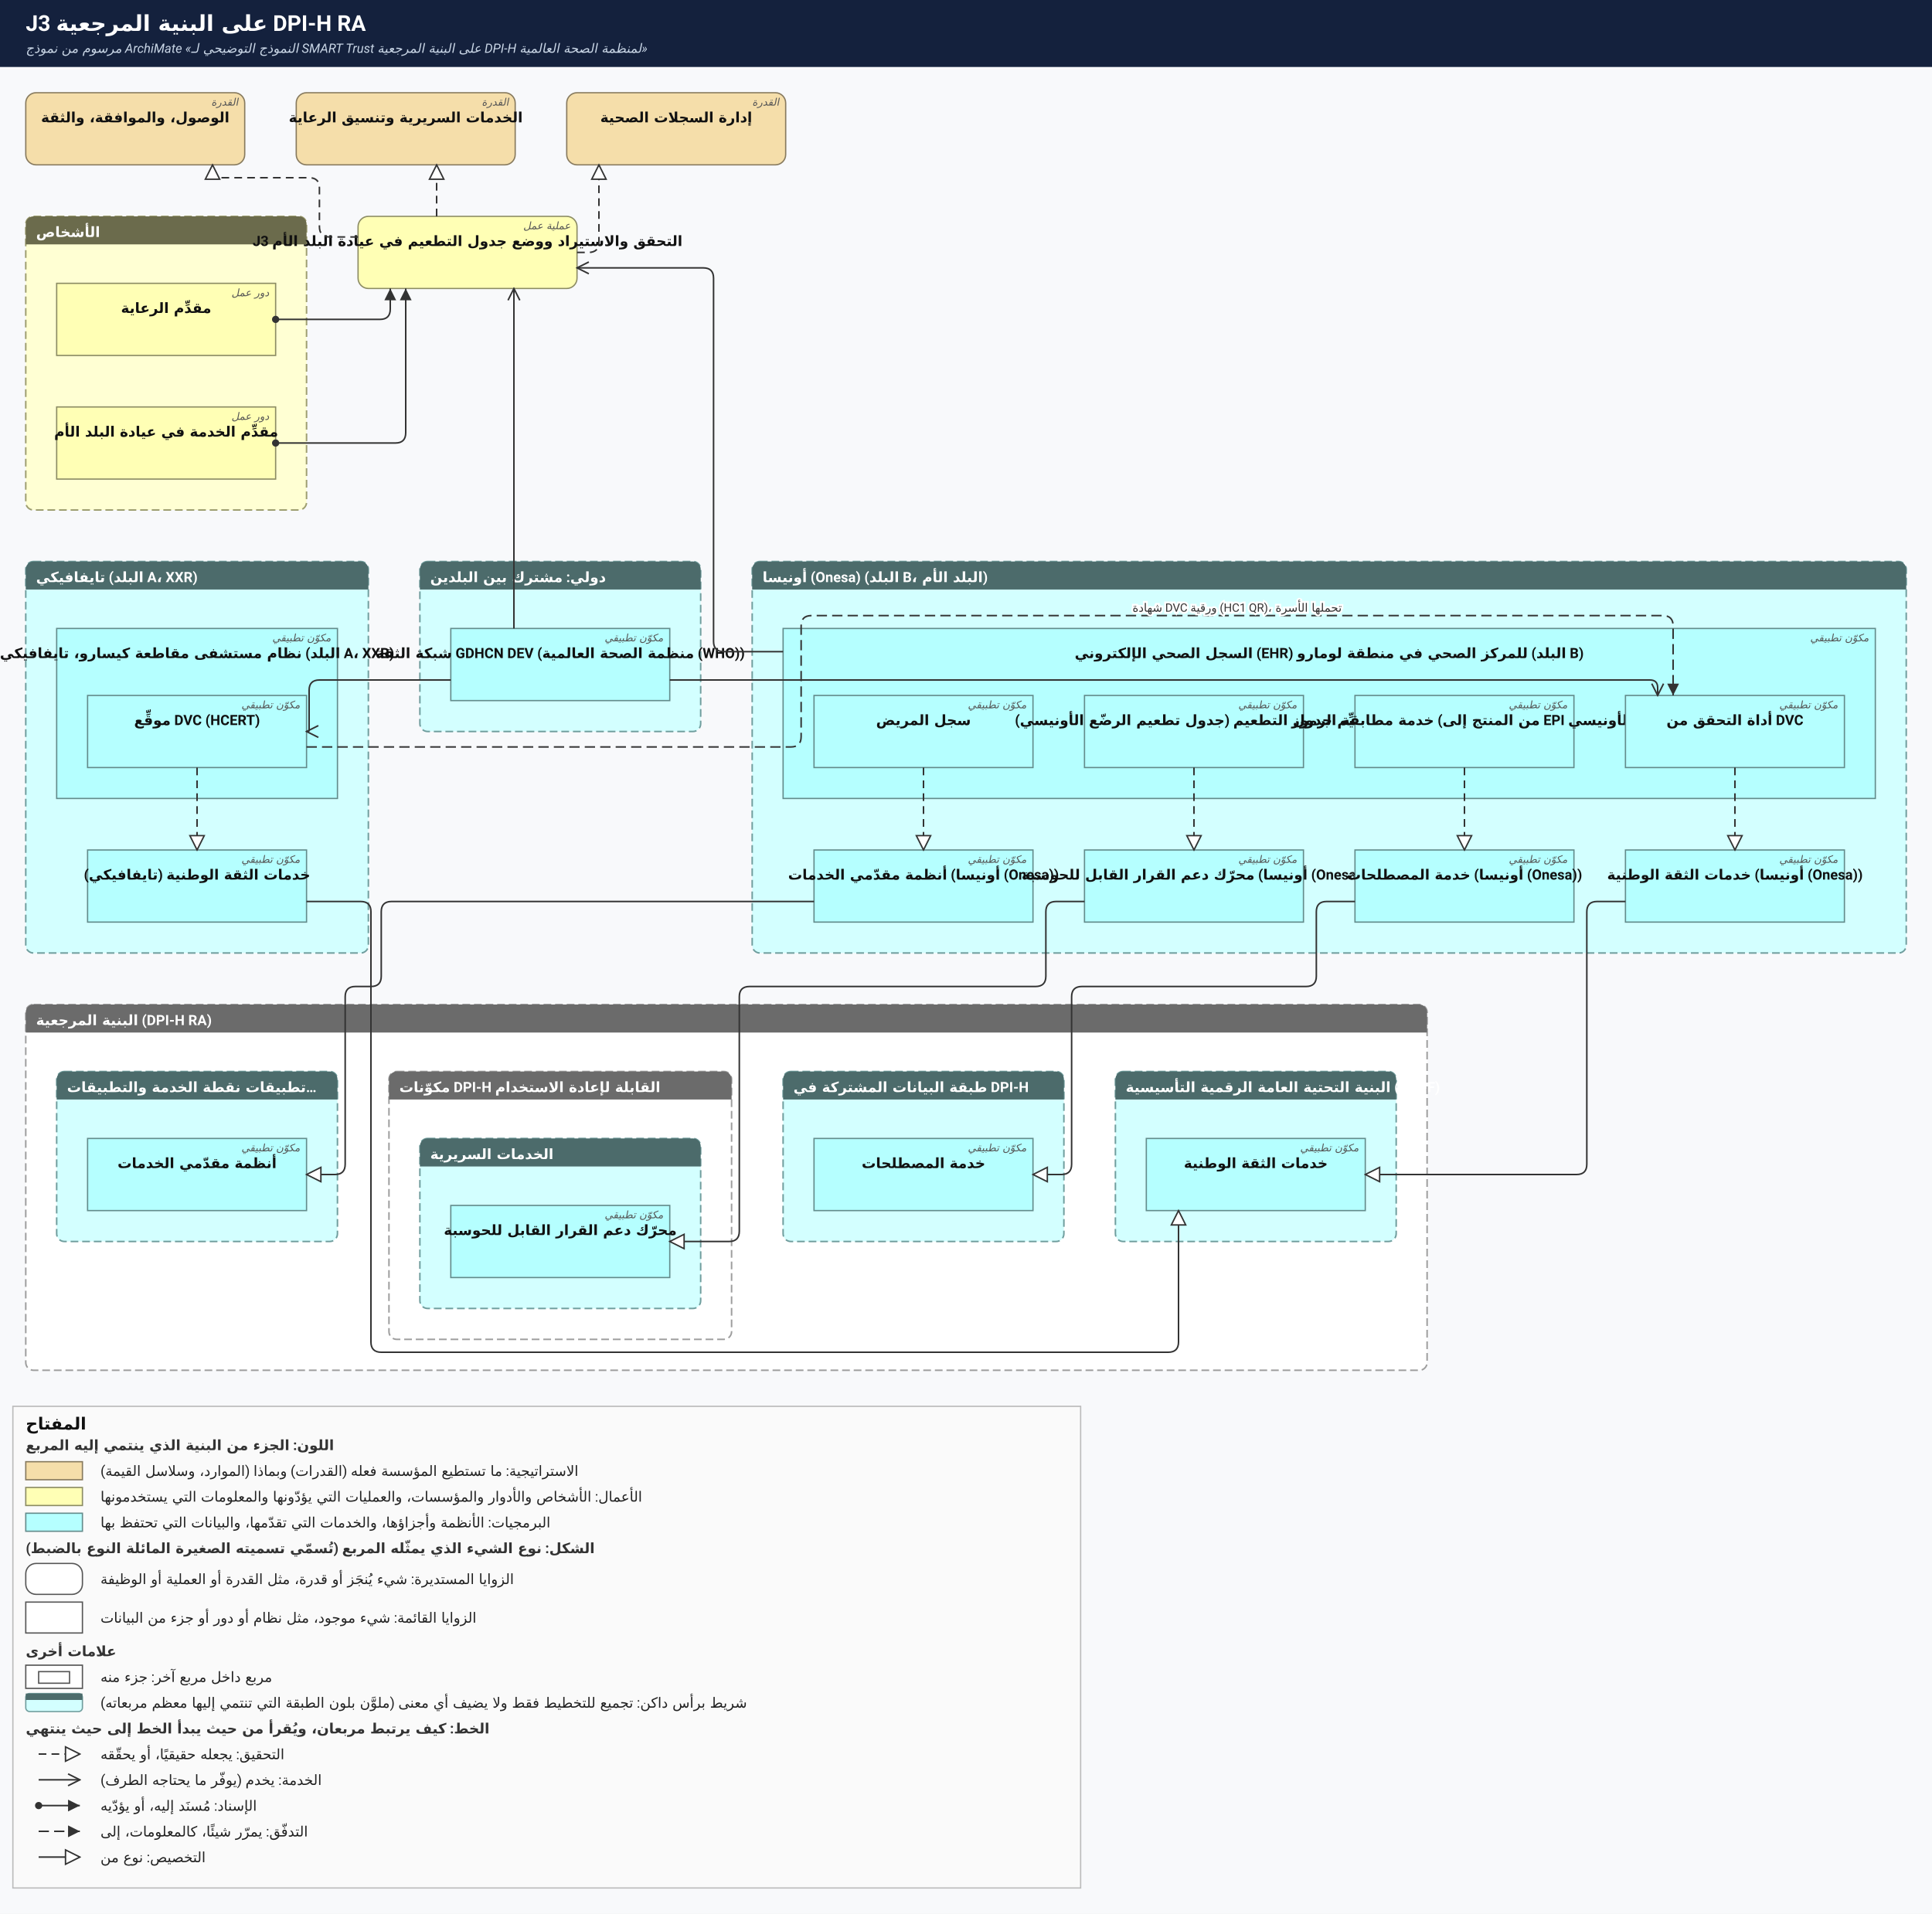
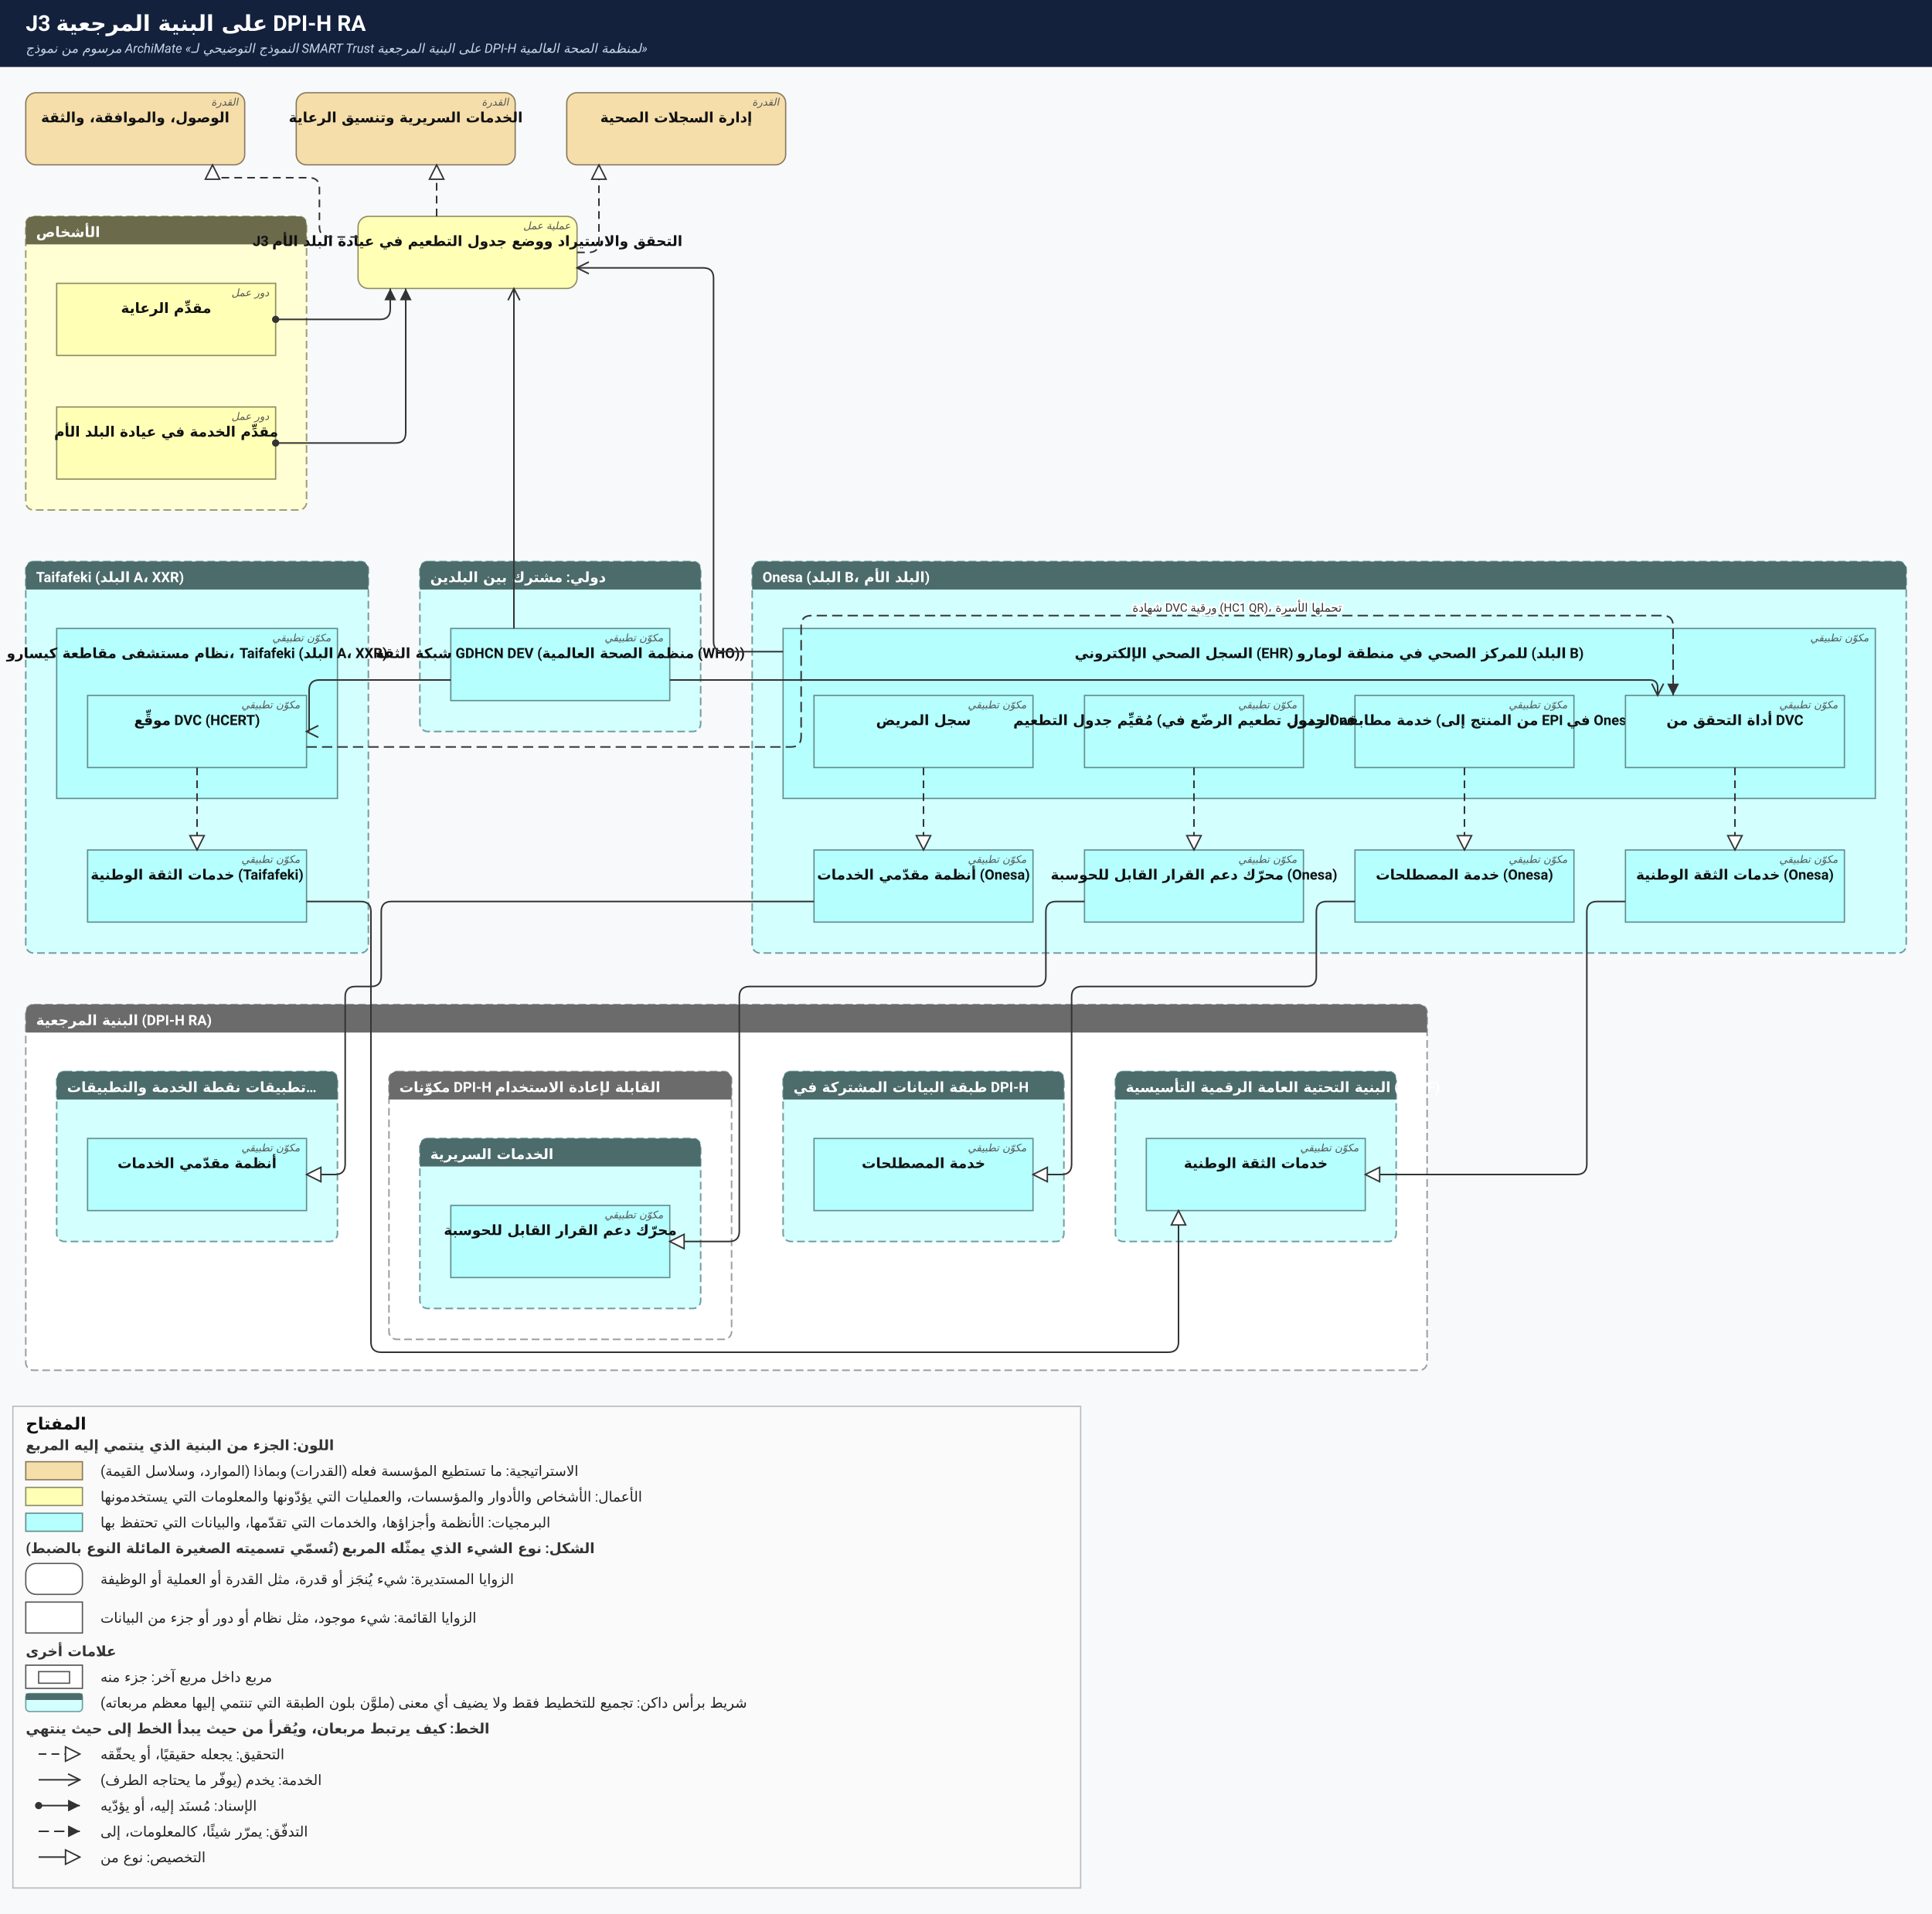
<svg xmlns="http://www.w3.org/2000/svg" viewBox="4 -48 1500 1486" width="1500" height="1486" role="img" aria-labelledby="av-title">
  <style>
.av-name{font:600 11px system-ui, -apple-system, "Segoe UI", Roboto, "Helvetica Neue", Arial, "Noto Sans", sans-serif;fill:#111}
.av-type{font:italic 8px system-ui, -apple-system, "Segoe UI", Roboto, "Helvetica Neue", Arial, "Noto Sans", sans-serif;fill:#555}
.av-group{font:600 11px system-ui, -apple-system, "Segoe UI", Roboto, "Helvetica Neue", Arial, "Noto Sans", sans-serif;fill:#333}
.av-note{font:10px system-ui, -apple-system, "Segoe UI", Roboto, "Helvetica Neue", Arial, "Noto Sans", sans-serif;fill:#222}
.av-key{font:11px system-ui, -apple-system, "Segoe UI", Roboto, "Helvetica Neue", Arial, "Noto Sans", sans-serif;fill:#222}
.av-keyh{font:600 11px system-ui, -apple-system, "Segoe UI", Roboto, "Helvetica Neue", Arial, "Noto Sans", sans-serif;fill:#333}
.av-keyt{font:700 13px system-ui, -apple-system, "Segoe UI", Roboto, "Helvetica Neue", Arial, "Noto Sans", sans-serif;fill:#111}
.av-rel{font:9px system-ui, -apple-system, "Segoe UI", Roboto, "Helvetica Neue", Arial, "Noto Sans", sans-serif;fill:#333;paint-order:stroke;stroke:#fff;stroke-width:3px}
a:hover rect,a:hover polygon,a:focus rect,a:focus polygon{stroke:#06c;stroke-width:2.5}
</style>
  <defs>
    <marker id="arrow-open" viewBox="0 0 12 12" refX="11" refY="6" markerWidth="11" markerHeight="11" orient="auto-start-reverse" markerUnits="userSpaceOnUse">
      <path d="M1 1 L11 6 L1 11" fill="none" stroke="#333" stroke-width="1.3" />
    </marker>
    <marker id="arrow-filled" viewBox="0 0 12 12" refX="11" refY="6" markerWidth="11" markerHeight="11" orient="auto-start-reverse" markerUnits="userSpaceOnUse">
      <path d="M1 1 L11 6 L1 11 Z" fill="#333" />
    </marker>
    <marker id="arrow-small" viewBox="0 0 10 10" refX="9" refY="5" markerWidth="8" markerHeight="8" orient="auto-start-reverse" markerUnits="userSpaceOnUse">
      <path d="M1 1 L9 5 L1 9" fill="none" stroke="#333" stroke-width="1.2" />
    </marker>
    <marker id="triangle-hollow" viewBox="0 0 14 14" refX="13" refY="7" markerWidth="13" markerHeight="13" orient="auto-start-reverse" markerUnits="userSpaceOnUse">
      <path d="M1 1 L13 7 L1 13 Z" fill="#fff" stroke="#333" stroke-width="1.2" />
    </marker>
    <marker id="diamond-filled" viewBox="0 0 16 10" refX="1" refY="5" markerWidth="16" markerHeight="10" orient="auto-start-reverse" markerUnits="userSpaceOnUse">
      <path d="M1 5 L8 1 L15 5 L8 9 Z" fill="#333" />
    </marker>
    <marker id="diamond-hollow" viewBox="0 0 16 10" refX="1" refY="5" markerWidth="16" markerHeight="10" orient="auto-start-reverse" markerUnits="userSpaceOnUse">
      <path d="M1 5 L8 1 L15 5 L8 9 Z" fill="#fff" stroke="#333" stroke-width="1.2" />
    </marker>
    <marker id="dot" viewBox="0 0 8 8" refX="4" refY="4" markerWidth="7" markerHeight="7" orient="auto" markerUnits="userSpaceOnUse">
      <circle cx="4" cy="4" r="3.2" fill="#333" />
    </marker>
    <pattern id="missing" width="8" height="8" patternUnits="userSpaceOnUse" patternTransform="rotate(45)">
      <rect width="8" height="8" fill="#fff" />
      <line x1="0" y1="0" x2="0" y2="8" stroke="#d33" stroke-width="2" />
    </pattern>
  </defs>
  <rect x="4" y="-48" width="1500" height="1486" fill="#f8f9fb" />
  <rect x="4" y="-48" width="1500" height="52" fill="#14213d" />
  <text x="24" y="-24" style="font:700 17px system-ui, -apple-system, &quot;Segoe UI&quot;, Roboto, &quot;Helvetica Neue&quot;, Arial, &quot;Noto Sans&quot;, sans-serif;fill:#fff">J3 على البنية المرجعية DPI-H RA</text>
  <text x="24" y="-7" style="font:italic 10px system-ui, -apple-system, &quot;Segoe UI&quot;, Roboto, &quot;Helvetica Neue&quot;, Arial, &quot;Noto Sans&quot;, sans-serif;fill:#c9d6e6">مرسوم من نموذج ArchiMate «النموذج التوضيحي لـ SMART Trust على البنية المرجعية DPI-H لمنظمة الصحة العالمية»</text>
  <a href="../../../ar/smart-trust-demo/archimate/0.1.0/element/access-consent-trust/" target="_top">
    <rect x="24" y="24" width="170" height="56" rx="8" fill="#f5deaa" stroke="#877a5e" stroke-width="1" />
    <text class="av-type" x="189" y="34" text-anchor="end">القدرة</text>
    <text class="av-name" x="109" y="47" text-anchor="middle">
      <tspan x="109" dy="0">الوصول، والموافقة، والثقة</tspan>
    </text>
  </a>
  <a href="../../../ar/smart-trust-demo/archimate/0.1.0/element/clinical-services-care-coordination/" target="_top">
    <rect x="234" y="24" width="170" height="56" rx="8" fill="#f5deaa" stroke="#877a5e" stroke-width="1" />
    <text class="av-type" x="399" y="34" text-anchor="end">القدرة</text>
    <text class="av-name" x="319" y="47" text-anchor="middle">
      <tspan x="319" dy="0">الخدمات السريرية وتنسيق الرعاية</tspan>
    </text>
  </a>
  <a href="../../../ar/smart-trust-demo/archimate/0.1.0/element/health-record-management/" target="_top">
    <rect x="444" y="24" width="170" height="56" rx="8" fill="#f5deaa" stroke="#877a5e" stroke-width="1" />
    <text class="av-type" x="609" y="34" text-anchor="end">القدرة</text>
    <text class="av-name" x="529" y="47" text-anchor="middle">
      <tspan x="529" dy="0">إدارة السجلات الصحية</tspan>
    </text>
  </a>
  <a href="../../../ar/smart-trust-demo/archimate/0.1.0/element/people/" target="_top">
    <rect x="24" y="120" width="218" height="228" rx="6" fill="#ffffd3" stroke="#9e9e70" stroke-width="1.2" stroke-dasharray="6 3" />
    <path d="M24 126 a6 6 0 0 1 6 -6 h206 a6 6 0 0 1 6 6 v15.75 h-218 z" fill="#6b6b4c" />
    <text class="av-group" x="32" y="136" style="fill:#fff">الأشخاص</text>
  </a>
  <a href="../../../ar/smart-trust-demo/archimate/0.1.0/element/caregiver/" target="_top">
    <rect x="48" y="172" width="170" height="56" fill="#ffffb5" stroke="#8c8c64" stroke-width="1" />
    <text class="av-type" x="213" y="182" text-anchor="end">دور عمل</text>
    <text class="av-name" x="133" y="195" text-anchor="middle">
      <tspan x="133" dy="0">مقدِّم الرعاية</tspan>
    </text>
  </a>
  <a href="../../../ar/smart-trust-demo/archimate/0.1.0/element/home-clinic-provider/" target="_top">
    <rect x="48" y="268" width="170" height="56" fill="#ffffb5" stroke="#8c8c64" stroke-width="1" />
    <text class="av-type" x="213" y="278" text-anchor="end">دور عمل</text>
    <text class="av-name" x="133" y="291" text-anchor="middle">
      <tspan x="133" dy="0">مقدِّم الخدمة في عيادة البلد الأم</tspan>
    </text>
  </a>
  <a href="../../../ar/smart-trust-demo/archimate/0.1.0/element/j3-verify-import-and-schedule-at-the-home-clinic/" target="_top">
    <rect x="282" y="120" width="170" height="56" rx="8" fill="#ffffb5" stroke="#8c8c64" stroke-width="1" />
    <text class="av-type" x="447" y="130" text-anchor="end">عملية عمل</text>
    <text class="av-name" x="367" y="143" text-anchor="middle">
      <tspan x="367" dy="0">J3 التحقق والاستيراد ووضع جدول التطعيم في عيادة البلد الأم</tspan>
    </text>
  </a>
  <a href="../../../ar/smart-trust-demo/archimate/0.1.0/element/taifafeki-country-a-xxr/" target="_top">
    <rect x="24" y="388" width="266" height="304" rx="6" fill="#d3ffff" stroke="#709e9e" stroke-width="1.2" stroke-dasharray="6 3" />
    <path d="M24 394 a6 6 0 0 1 6 -6 h254 a6 6 0 0 1 6 6 v15.75 h-266 z" fill="#4c6b6b" />
-     <text class="av-group" x="32" y="404" style="fill:#fff">تايفافيكي (البلد A، XXR)</text>
+     <text class="av-group" x="32" y="404" style="fill:#fff">Taifafeki (البلد A، XXR)</text>
  </a>
  <a href="../../../ar/smart-trust-demo/archimate/0.1.0/element/kesaro-provincial-hospital-system-taifafeki-country-a-xxr/" target="_top">
    <rect x="48" y="440" width="218" height="132" fill="#b5ffff" stroke="#648c8c" stroke-width="1" />
    <text class="av-type" x="261" y="450" text-anchor="end">مكوّن تطبيقي</text>
    <text class="av-name" x="157" y="463" text-anchor="middle">
-       <tspan x="157" dy="0">نظام مستشفى مقاطعة كيسارو، تايفافيكي (البلد A، XXR)</tspan>
+       <tspan x="157" dy="0">نظام مستشفى مقاطعة كيسارو، Taifafeki (البلد A، XXR)</tspan>
    </text>
  </a>
  <a href="../../../ar/smart-trust-demo/archimate/0.1.0/element/dvc-signer-hcert/" target="_top">
    <rect x="72" y="492" width="170" height="56" fill="#b5ffff" stroke="#648c8c" stroke-width="1" />
    <text class="av-type" x="237" y="502" text-anchor="end">مكوّن تطبيقي</text>
    <text class="av-name" x="157" y="515" text-anchor="middle">
      <tspan x="157" dy="0">موقِّع DVC (HCERT)</tspan>
    </text>
  </a>
  <a href="../../../ar/smart-trust-demo/archimate/0.1.0/element/national-trust-services-taifafeki/" target="_top">
    <rect x="72" y="612" width="170" height="56" fill="#b5ffff" stroke="#648c8c" stroke-width="1" />
    <text class="av-type" x="237" y="622" text-anchor="end">مكوّن تطبيقي</text>
    <text class="av-name" x="157" y="635" text-anchor="middle">
-       <tspan x="157" dy="0">خدمات الثقة الوطنية (تايفافيكي)</tspan>
+       <tspan x="157" dy="0">خدمات الثقة الوطنية (Taifafeki)</tspan>
    </text>
  </a>
  <a href="../../../ar/smart-trust-demo/archimate/0.1.0/element/international-shared-by-both/" target="_top">
    <rect x="330" y="388" width="218" height="132" rx="6" fill="#d3ffff" stroke="#709e9e" stroke-width="1.2" stroke-dasharray="6 3" />
    <path d="M330 394 a6 6 0 0 1 6 -6 h206 a6 6 0 0 1 6 6 v15.75 h-218 z" fill="#4c6b6b" />
    <text class="av-group" x="338" y="404" style="fill:#fff">دولي: مشترك بين البلدين</text>
  </a>
  <a href="../../../ar/smart-trust-demo/archimate/0.1.0/element/gdhcn-dev-trust-network-who/" target="_top">
    <rect x="354" y="440" width="170" height="56" fill="#b5ffff" stroke="#648c8c" stroke-width="1" />
    <text class="av-type" x="519" y="450" text-anchor="end">مكوّن تطبيقي</text>
    <text class="av-name" x="439" y="463" text-anchor="middle">
      <tspan x="439" dy="0">شبكة الثقة GDHCN DEV (منظمة الصحة العالمية (WHO))</tspan>
    </text>
  </a>
  <a href="../../../ar/smart-trust-demo/archimate/0.1.0/element/onesa-country-b-home/" target="_top">
    <rect x="588" y="388" width="896" height="304" rx="6" fill="#d3ffff" stroke="#709e9e" stroke-width="1.2" stroke-dasharray="6 3" />
    <path d="M588 394 a6 6 0 0 1 6 -6 h884 a6 6 0 0 1 6 6 v15.75 h-896 z" fill="#4c6b6b" />
-     <text class="av-group" x="596" y="404" style="fill:#fff">أونيسا (Onesa) (البلد B، البلد الأم)</text>
+     <text class="av-group" x="596" y="404" style="fill:#fff">Onesa (البلد B، البلد الأم)</text>
  </a>
  <a href="../../../ar/smart-trust-demo/archimate/0.1.0/element/lomaru-district-health-center-ehr-country-b/" target="_top">
    <rect x="612" y="440" width="848" height="132" fill="#b5ffff" stroke="#648c8c" stroke-width="1" />
    <text class="av-type" x="1455" y="450" text-anchor="end">مكوّن تطبيقي</text>
    <text class="av-name" x="1036" y="463" text-anchor="middle">
      <tspan x="1036" dy="0">السجل الصحي الإلكتروني (EHR) للمركز الصحي في منطقة لومارو (البلد B)</tspan>
    </text>
  </a>
  <a href="../../../ar/smart-trust-demo/archimate/0.1.0/element/patient-record/" target="_top">
    <rect x="636" y="492" width="170" height="56" fill="#b5ffff" stroke="#648c8c" stroke-width="1" />
    <text class="av-type" x="801" y="502" text-anchor="end">مكوّن تطبيقي</text>
    <text class="av-name" x="721" y="515" text-anchor="middle">
      <tspan x="721" dy="0">سجل المريض</tspan>
    </text>
  </a>
-   <a href="../../../ar/smart-trust-demo/archimate/0.1.0/element/schedule-evaluator-onesan-infant-schedule/" target="_top">
+   <a href="../../../ar/smart-trust-demo/archimate/0.1.0/element/schedule-evaluator-onesa-infant-schedule/" target="_top">
    <rect x="846" y="492" width="170" height="56" fill="#b5ffff" stroke="#648c8c" stroke-width="1" />
    <text class="av-type" x="1011" y="502" text-anchor="end">مكوّن تطبيقي</text>
    <text class="av-name" x="931" y="515" text-anchor="middle">
-       <tspan x="931" dy="0">مُقيِّم جدول التطعيم (جدول تطعيم الرضّع الأونيسي)</tspan>
-     </text>
-   </a>
-   <a href="../../../ar/smart-trust-demo/archimate/0.1.0/element/code-mapping-service-product-to-onesan-epi/" target="_top">
+       <tspan x="931" dy="0">مُقيِّم جدول التطعيم (جدول تطعيم الرضّع في Onesa)</tspan>
+     </text>
+   </a>
+   <a href="../../../ar/smart-trust-demo/archimate/0.1.0/element/code-mapping-service-product-to-onesa-epi/" target="_top">
    <rect x="1056" y="492" width="170" height="56" fill="#b5ffff" stroke="#648c8c" stroke-width="1" />
    <text class="av-type" x="1221" y="502" text-anchor="end">مكوّن تطبيقي</text>
    <text class="av-name" x="1141" y="515" text-anchor="middle">
-       <tspan x="1141" dy="0">خدمة مطابقة الرموز (من المنتج إلى EPI الأونيسي)</tspan>
+       <tspan x="1141" dy="0">خدمة مطابقة الرموز (من المنتج إلى EPI في Onesa)</tspan>
    </text>
  </a>
  <a href="../../../ar/smart-trust-demo/archimate/0.1.0/element/dvc-verifier/" target="_top">
    <rect x="1266" y="492" width="170" height="56" fill="#b5ffff" stroke="#648c8c" stroke-width="1" />
    <text class="av-type" x="1431" y="502" text-anchor="end">مكوّن تطبيقي</text>
    <text class="av-name" x="1351" y="515" text-anchor="middle">
      <tspan x="1351" dy="0">أداة التحقق من DVC</tspan>
    </text>
  </a>
  <a href="../../../ar/smart-trust-demo/archimate/0.1.0/element/provider-systems-onesa/" target="_top">
    <rect x="636" y="612" width="170" height="56" fill="#b5ffff" stroke="#648c8c" stroke-width="1" />
    <text class="av-type" x="801" y="622" text-anchor="end">مكوّن تطبيقي</text>
    <text class="av-name" x="721" y="635" text-anchor="middle">
-       <tspan x="721" dy="0">أنظمة مقدّمي الخدمات (أونيسا (Onesa))</tspan>
+       <tspan x="721" dy="0">أنظمة مقدّمي الخدمات (Onesa)</tspan>
    </text>
  </a>
  <a href="../../../ar/smart-trust-demo/archimate/0.1.0/element/computable-decision-support-engine-onesa/" target="_top">
    <rect x="846" y="612" width="170" height="56" fill="#b5ffff" stroke="#648c8c" stroke-width="1" />
    <text class="av-type" x="1011" y="622" text-anchor="end">مكوّن تطبيقي</text>
    <text class="av-name" x="931" y="635" text-anchor="middle">
-       <tspan x="931" dy="0">محرّك دعم القرار القابل للحوسبة (أونيسا (Onesa))</tspan>
+       <tspan x="931" dy="0">محرّك دعم القرار القابل للحوسبة (Onesa)</tspan>
    </text>
  </a>
  <a href="../../../ar/smart-trust-demo/archimate/0.1.0/element/terminology-service-onesa/" target="_top">
    <rect x="1056" y="612" width="170" height="56" fill="#b5ffff" stroke="#648c8c" stroke-width="1" />
    <text class="av-type" x="1221" y="622" text-anchor="end">مكوّن تطبيقي</text>
    <text class="av-name" x="1141" y="635" text-anchor="middle">
-       <tspan x="1141" dy="0">خدمة المصطلحات (أونيسا (Onesa))</tspan>
+       <tspan x="1141" dy="0">خدمة المصطلحات (Onesa)</tspan>
    </text>
  </a>
  <a href="../../../ar/smart-trust-demo/archimate/0.1.0/element/national-trust-services-onesa/" target="_top">
    <rect x="1266" y="612" width="170" height="56" fill="#b5ffff" stroke="#648c8c" stroke-width="1" />
    <text class="av-type" x="1431" y="622" text-anchor="end">مكوّن تطبيقي</text>
    <text class="av-name" x="1351" y="635" text-anchor="middle">
-       <tspan x="1351" dy="0">خدمات الثقة الوطنية (أونيسا (Onesa))</tspan>
+       <tspan x="1351" dy="0">خدمات الثقة الوطنية (Onesa)</tspan>
    </text>
  </a>
  <a href="../../../ar/smart-trust-demo/archimate/0.1.0/element/reference-architecture-dpi-h-ra/" target="_top">
    <rect x="24" y="732" width="1088" height="284" rx="6" fill="#ffffff" stroke="#9e9e9e" stroke-width="1.2" stroke-dasharray="6 3" />
    <path d="M24 738 a6 6 0 0 1 6 -6 h1076 a6 6 0 0 1 6 6 v15.75 h-1088 z" fill="#6b6b6b" />
    <text class="av-group" x="32" y="748" style="fill:#fff">البنية المرجعية (DPI-H RA)</text>
  </a>
  <a href="../../../ar/smart-trust-demo/archimate/0.1.0/element/point-of-service-functional-applications/" target="_top">
    <rect x="48" y="784" width="218" height="132" rx="6" fill="#d3ffff" stroke="#709e9e" stroke-width="1.2" stroke-dasharray="6 3" />
    <path d="M48 790 a6 6 0 0 1 6 -6 h206 a6 6 0 0 1 6 6 v15.75 h-218 z" fill="#4c6b6b" />
    <text class="av-group" x="56" y="800" style="fill:#fff">تطبيقات نقطة الخدمة والتطبيقات…</text>
  </a>
  <a href="../../../ar/smart-trust-demo/archimate/0.1.0/element/provider-systems/" target="_top">
    <rect x="72" y="836" width="170" height="56" fill="#b5ffff" stroke="#648c8c" stroke-width="1" />
    <text class="av-type" x="237" y="846" text-anchor="end">مكوّن تطبيقي</text>
    <text class="av-name" x="157" y="859" text-anchor="middle">
      <tspan x="157" dy="0">أنظمة مقدّمي الخدمات</tspan>
    </text>
  </a>
  <a href="../../../ar/smart-trust-demo/archimate/0.1.0/element/dpi-h-reusable-components/" target="_top">
    <rect x="306" y="784" width="266" height="208" rx="6" fill="#ffffff" stroke="#9e9e9e" stroke-width="1.2" stroke-dasharray="6 3" />
    <path d="M306 790 a6 6 0 0 1 6 -6 h254 a6 6 0 0 1 6 6 v15.75 h-266 z" fill="#6b6b6b" />
    <text class="av-group" x="314" y="800" style="fill:#fff">مكوّنات DPI-H القابلة لإعادة الاستخدام</text>
  </a>
  <a href="../../../ar/smart-trust-demo/archimate/0.1.0/element/clinical-services/" target="_top">
    <rect x="330" y="836" width="218" height="132" rx="6" fill="#d3ffff" stroke="#709e9e" stroke-width="1.2" stroke-dasharray="6 3" />
    <path d="M330 842 a6 6 0 0 1 6 -6 h206 a6 6 0 0 1 6 6 v15.75 h-218 z" fill="#4c6b6b" />
    <text class="av-group" x="338" y="852" style="fill:#fff">الخدمات السريرية</text>
  </a>
  <a href="../../../ar/smart-trust-demo/archimate/0.1.0/element/computable-decision-support-engine/" target="_top">
    <rect x="354" y="888" width="170" height="56" fill="#b5ffff" stroke="#648c8c" stroke-width="1" />
    <text class="av-type" x="519" y="898" text-anchor="end">مكوّن تطبيقي</text>
    <text class="av-name" x="439" y="911" text-anchor="middle">
      <tspan x="439" dy="0">محرّك دعم القرار القابل للحوسبة</tspan>
    </text>
  </a>
  <a href="../../../ar/smart-trust-demo/archimate/0.1.0/element/dpi-h-shared-data-layer/" target="_top">
    <rect x="612" y="784" width="218" height="132" rx="6" fill="#d3ffff" stroke="#709e9e" stroke-width="1.2" stroke-dasharray="6 3" />
    <path d="M612 790 a6 6 0 0 1 6 -6 h206 a6 6 0 0 1 6 6 v15.75 h-218 z" fill="#4c6b6b" />
    <text class="av-group" x="620" y="800" style="fill:#fff">طبقة البيانات المشتركة في DPI-H</text>
  </a>
  <a href="../../../ar/smart-trust-demo/archimate/0.1.0/element/terminology-service/" target="_top">
    <rect x="636" y="836" width="170" height="56" fill="#b5ffff" stroke="#648c8c" stroke-width="1" />
    <text class="av-type" x="801" y="846" text-anchor="end">مكوّن تطبيقي</text>
    <text class="av-name" x="721" y="859" text-anchor="middle">
      <tspan x="721" dy="0">خدمة المصطلحات</tspan>
    </text>
  </a>
  <a href="../../../ar/smart-trust-demo/archimate/0.1.0/element/foundational-dpi-dpi-f/" target="_top">
    <rect x="870" y="784" width="218" height="132" rx="6" fill="#d3ffff" stroke="#709e9e" stroke-width="1.2" stroke-dasharray="6 3" />
    <path d="M870 790 a6 6 0 0 1 6 -6 h206 a6 6 0 0 1 6 6 v15.75 h-218 z" fill="#4c6b6b" />
    <text class="av-group" x="878" y="800" style="fill:#fff">البنية التحتية العامة الرقمية التأسيسية (DPI-F)</text>
  </a>
  <a href="../../../ar/smart-trust-demo/archimate/0.1.0/element/national-trust-services/" target="_top">
    <rect x="894" y="836" width="170" height="56" fill="#b5ffff" stroke="#648c8c" stroke-width="1" />
    <text class="av-type" x="1059" y="846" text-anchor="end">مكوّن تطبيقي</text>
    <text class="av-name" x="979" y="859" text-anchor="middle">
      <tspan x="979" dy="0">خدمات الثقة الوطنية</tspan>
    </text>
  </a>
  <a href="../../../ar/smart-trust-demo/archimate/0.1.0/relationship/id-e301fb7a7d90564483fdb362864ed45c/" target="_top">
    <path d="M218 200 L299 200 Q307 200 307 192 L307 176" fill="none" stroke="#333" stroke-width="1.2" marker-start="url(#dot)" marker-end="url(#arrow-filled)" />
    <path d="M218 200 L299 200 Q307 200 307 192 L307 176" fill="none" stroke="transparent" stroke-width="8" />
  </a>
  <a href="../../../ar/smart-trust-demo/archimate/0.1.0/relationship/id-9fe74bdb9ee45a4da5c5ad2f5a6295bc/" target="_top">
    <path d="M218 296 L311 296 Q319 296 319 288 L319 176" fill="none" stroke="#333" stroke-width="1.2" marker-start="url(#dot)" marker-end="url(#arrow-filled)" />
    <path d="M218 296 L311 296 Q319 296 319 288 L319 176" fill="none" stroke="transparent" stroke-width="8" />
  </a>
  <a href="../../../ar/smart-trust-demo/archimate/0.1.0/relationship/id-133016ed0c4e5f7fb9a708df49f4724a/" target="_top">
    <path d="M282 136 L260 136 Q252 136 252 128 L252 98 Q252 90 244 90 L174 90 Q169 90 169 85 L169 80" fill="none" stroke="#333" stroke-width="1.2" stroke-dasharray="6 4" marker-end="url(#triangle-hollow)" />
    <path d="M282 136 L260 136 Q252 136 252 128 L252 98 Q252 90 244 90 L174 90 Q169 90 169 85 L169 80" fill="none" stroke="transparent" stroke-width="8" />
  </a>
  <a href="../../../ar/smart-trust-demo/archimate/0.1.0/relationship/id-6e9d242bb4335b099b586b94722b9036/" target="_top">
    <path d="M343 120 L343 80" fill="none" stroke="#333" stroke-width="1.2" stroke-dasharray="6 4" marker-end="url(#triangle-hollow)" />
    <path d="M343 120 L343 80" fill="none" stroke="transparent" stroke-width="8" />
  </a>
  <a href="../../../ar/smart-trust-demo/archimate/0.1.0/relationship/id-c0ab937db8b951ecb96fb47073cac5cb/" target="_top">
    <path d="M452 148 L461 148 Q469 148 469 140 L469 80" fill="none" stroke="#333" stroke-width="1.2" stroke-dasharray="6 4" marker-end="url(#triangle-hollow)" />
    <path d="M452 148 L461 148 Q469 148 469 140 L469 80" fill="none" stroke="transparent" stroke-width="8" />
  </a>
  <a href="../../../ar/smart-trust-demo/archimate/0.1.0/relationship/id-b2ed2a33c41058dfa774ce60c12ccc8e/" target="_top">
    <path d="M157 548 L157 612" fill="none" stroke="#333" stroke-width="1.2" stroke-dasharray="6 4" marker-end="url(#triangle-hollow)" />
    <path d="M157 548 L157 612" fill="none" stroke="transparent" stroke-width="8" />
  </a>
  <a href="../../../ar/smart-trust-demo/archimate/0.1.0/relationship/id-d714178bc5a85f618b0bf064cb27ec13/" target="_top">
    <path d="M242 532 L618 532 Q626 532 626 524 L626 438 Q626 430 634 430 L956 430 Q964 430 972 430 L1295 430 Q1303 430 1303 438 L1303 492" fill="none" stroke="#333" stroke-width="1.2" stroke-dasharray="8 4" marker-end="url(#arrow-filled)" />
    <path d="M242 532 L618 532 Q626 532 626 524 L626 438 Q626 430 634 430 L956 430 Q964 430 972 430 L1295 430 Q1303 430 1303 438 L1303 492" fill="none" stroke="transparent" stroke-width="8" />
    <text class="av-rel" x="964.5" y="427" text-anchor="middle">شهادة DVC ورقية (HC1 QR)، تحملها الأسرة</text>
  </a>
  <a href="../../../ar/smart-trust-demo/archimate/0.1.0/relationship/id-ddd5d6874e615d5589608b0b8d2eea59/" target="_top">
    <path d="M242 652 L284 652 Q292 652 292 660 L292 994 Q292 1002 300 1002 L911 1002 Q919 1002 919 994 L919 892" fill="none" stroke="#333" stroke-width="1.2" marker-end="url(#triangle-hollow)" />
    <path d="M242 652 L284 652 Q292 652 292 660 L292 994 Q292 1002 300 1002 L911 1002 Q919 1002 919 994 L919 892" fill="none" stroke="transparent" stroke-width="8" />
  </a>
  <a href="../../../ar/smart-trust-demo/archimate/0.1.0/relationship/id-f733c58eb3a4597188628800548ad392/" target="_top">
    <path d="M403 440 L403 176" fill="none" stroke="#333" stroke-width="1.2" marker-end="url(#arrow-open)" />
    <path d="M403 440 L403 176" fill="none" stroke="transparent" stroke-width="8" />
  </a>
  <a href="../../../ar/smart-trust-demo/archimate/0.1.0/relationship/id-c29ac4e94ad8510387ab27f3860732bb/" target="_top">
    <path d="M354 480 L252 480 Q244 480 244 488 L244 519 Q244 520 243 520 L242 520" fill="none" stroke="#333" stroke-width="1.2" marker-end="url(#arrow-open)" />
    <path d="M354 480 L252 480 Q244 480 244 488 L244 519 Q244 520 243 520 L242 520" fill="none" stroke="transparent" stroke-width="8" />
  </a>
  <a href="../../../ar/smart-trust-demo/archimate/0.1.0/relationship/id-3570f6ba70eb579aa52b8070e0ed3e36/" target="_top">
    <path d="M524 480 L1285 480 Q1291 480 1291 486 L1291 492" fill="none" stroke="#333" stroke-width="1.2" marker-end="url(#arrow-open)" />
    <path d="M524 480 L1285 480 Q1291 480 1291 486 L1291 492" fill="none" stroke="transparent" stroke-width="8" />
  </a>
  <a href="../../../ar/smart-trust-demo/archimate/0.1.0/relationship/id-3337437019995f87a58bad7762f551c5/" target="_top">
    <path d="M612 458 L566 458 Q558 458 558 450 L558 168 Q558 160 550 160 L452 160" fill="none" stroke="#333" stroke-width="1.2" marker-end="url(#arrow-open)" />
    <path d="M612 458 L566 458 Q558 458 558 450 L558 168 Q558 160 550 160 L452 160" fill="none" stroke="transparent" stroke-width="8" />
  </a>
  <a href="../../../ar/smart-trust-demo/archimate/0.1.0/relationship/id-3640683949cc525cae76c4831def78b4/" target="_top">
    <path d="M721 548 L721 612" fill="none" stroke="#333" stroke-width="1.2" stroke-dasharray="6 4" marker-end="url(#triangle-hollow)" />
    <path d="M721 548 L721 612" fill="none" stroke="transparent" stroke-width="8" />
  </a>
  <a href="../../../ar/smart-trust-demo/archimate/0.1.0/relationship/id-31487bc120b750688158bac6886683b2/" target="_top">
    <path d="M931 548 L931 612" fill="none" stroke="#333" stroke-width="1.2" stroke-dasharray="6 4" marker-end="url(#triangle-hollow)" />
    <path d="M931 548 L931 612" fill="none" stroke="transparent" stroke-width="8" />
  </a>
  <a href="../../../ar/smart-trust-demo/archimate/0.1.0/relationship/id-d3b41f807a5b54caa8364c1ce56fb475/" target="_top">
    <path d="M1141 548 L1141 612" fill="none" stroke="#333" stroke-width="1.2" stroke-dasharray="6 4" marker-end="url(#triangle-hollow)" />
    <path d="M1141 548 L1141 612" fill="none" stroke="transparent" stroke-width="8" />
  </a>
  <a href="../../../ar/smart-trust-demo/archimate/0.1.0/relationship/id-c628d07e7b675ebca4848032bf0e9596/" target="_top">
    <path d="M1351 548 L1351 612" fill="none" stroke="#333" stroke-width="1.2" stroke-dasharray="6 4" marker-end="url(#triangle-hollow)" />
    <path d="M1351 548 L1351 612" fill="none" stroke="transparent" stroke-width="8" />
  </a>
  <a href="../../../ar/smart-trust-demo/archimate/0.1.0/relationship/id-1409d4db94a35132aed00c2076a50fe7/" target="_top">
    <path d="M636 652 L308 652 Q300 652 300 660 L300 710 Q300 718 292 718 L280 718 Q272 718 272 726 L272 856 Q272 864 264 864 L242 864" fill="none" stroke="#333" stroke-width="1.2" marker-end="url(#triangle-hollow)" />
    <path d="M636 652 L308 652 Q300 652 300 660 L300 710 Q300 718 292 718 L280 718 Q272 718 272 726 L272 856 Q272 864 264 864 L242 864" fill="none" stroke="transparent" stroke-width="8" />
  </a>
  <a href="../../../ar/smart-trust-demo/archimate/0.1.0/relationship/id-6b833ecb75b55e9ab8fd57475c597967/" target="_top">
    <path d="M846 652 L824 652 Q816 652 816 660 L816 710 Q816 718 808 718 L586 718 Q578 718 578 726 L578 908 Q578 916 570 916 L524 916" fill="none" stroke="#333" stroke-width="1.2" marker-end="url(#triangle-hollow)" />
    <path d="M846 652 L824 652 Q816 652 816 660 L816 710 Q816 718 808 718 L586 718 Q578 718 578 726 L578 908 Q578 916 570 916 L524 916" fill="none" stroke="transparent" stroke-width="8" />
  </a>
  <a href="../../../ar/smart-trust-demo/archimate/0.1.0/relationship/id-e32a0f4ce7b35472acdc1bb699258248/" target="_top">
    <path d="M1056 652 L1034 652 Q1026 652 1026 660 L1026 710 Q1026 718 1018 718 L844 718 Q836 718 836 726 L836 856 Q836 864 828 864 L806 864" fill="none" stroke="#333" stroke-width="1.2" marker-end="url(#triangle-hollow)" />
    <path d="M1056 652 L1034 652 Q1026 652 1026 660 L1026 710 Q1026 718 1018 718 L844 718 Q836 718 836 726 L836 856 Q836 864 828 864 L806 864" fill="none" stroke="transparent" stroke-width="8" />
  </a>
  <a href="../../../ar/smart-trust-demo/archimate/0.1.0/relationship/id-b337e9c8148f5ced90ec163d533f7e1a/" target="_top">
    <path d="M1266 652 L1244 652 Q1236 652 1236 660 L1236 856 Q1236 864 1228 864 L1064 864" fill="none" stroke="#333" stroke-width="1.2" marker-end="url(#triangle-hollow)" />
    <path d="M1266 652 L1244 652 Q1236 652 1236 660 L1236 856 Q1236 864 1228 864 L1064 864" fill="none" stroke="transparent" stroke-width="8" />
  </a>
  <g class="av-legend">
    <rect x="14" y="1044" width="829" height="374" fill="#fafafa" stroke="#bbb" />
    <text class="av-keyt" x="24" y="1062">المفتاح</text>
    <text class="av-keyh" x="24" y="1078">اللون: الجزء من البنية الذي ينتمي إليه المربع</text>
    <rect x="24" y="1087" width="44" height="14" fill="#f5deaa" stroke="#877a5e" />
    <text class="av-key" x="82" y="1098">الاستراتيجية: ما تستطيع المؤسسة فعله (القدرات) وبماذا (الموارد، وسلاسل القيمة)</text>
    <rect x="24" y="1107" width="44" height="14" fill="#ffffb5" stroke="#8c8c64" />
    <text class="av-key" x="82" y="1118">الأعمال: الأشخاص والأدوار والمؤسسات، والعمليات التي يؤدّونها والمعلومات التي يستخدمونها</text>
    <rect x="24" y="1127" width="44" height="14" fill="#b5ffff" stroke="#648c8c" />
    <text class="av-key" x="82" y="1138">البرمجيات: الأنظمة وأجزاؤها، والخدمات التي تقدّمها، والبيانات التي تحتفظ بها</text>
    <text class="av-keyh" x="24" y="1158">الشكل: نوع الشيء الذي يمثّله المربع (تُسمّي تسميته الصغيرة المائلة النوع بالضبط)</text>
    <rect x="24" y="1166" width="44" height="24" rx="8" fill="#fff" stroke="#555" />
    <text class="av-key" x="82" y="1182">الزوايا المستديرة: شيء يُنجَز أو قدرة، مثل القدرة أو العملية أو الوظيفة</text>
    <rect x="24" y="1196" width="44" height="24" fill="#fff" stroke="#555" />
    <text class="av-key" x="82" y="1212">الزوايا القائمة: شيء موجود، مثل نظام أو دور أو جزء من البيانات</text>
    <text class="av-keyh" x="24" y="1238">علامات أخرى</text>
    <rect x="24" y="1245" width="44" height="18" fill="#fff" stroke="#555" />
    <rect x="34" y="1250" width="24" height="9" fill="#fff" stroke="#555" />
    <text class="av-key" x="82" y="1258">مربع داخل مربع آخر: جزء منه</text>
    <rect x="24" y="1267" width="44" height="14" rx="3" fill="#d3ffff" stroke="#709e9e" />
    <rect x="24" y="1267" width="44" height="5" fill="#4c6b6b" />
    <text class="av-key" x="82" y="1278">شريط برأس داكن: تجميع للتخطيط فقط ولا يضيف أي معنى (ملوَّن بلون الطبقة التي تنتمي إليها معظم مربعاته)</text>
    <text class="av-keyh" x="24" y="1298">الخط: كيف يرتبط مربعان، ويُقرأ من حيث يبدأ الخط إلى حيث ينتهي</text>
    <path d="M34 1314 L66 1314" fill="none" stroke="#333" stroke-width="1.2" stroke-dasharray="6 4" marker-end="url(#triangle-hollow)" />
    <text class="av-key" x="82" y="1318">التحقيق: يجعله حقيقيًا، أو يحقّقه</text>
    <path d="M34 1334 L66 1334" fill="none" stroke="#333" stroke-width="1.2" marker-end="url(#arrow-open)" />
    <text class="av-key" x="82" y="1338">الخدمة: يخدم (يوفّر ما يحتاجه الطرف)</text>
    <path d="M34 1354 L66 1354" fill="none" stroke="#333" stroke-width="1.2" marker-start="url(#dot)" marker-end="url(#arrow-filled)" />
    <text class="av-key" x="82" y="1358">الإسناد: مُسنَد إليه، أو يؤدّيه</text>
    <path d="M34 1374 L66 1374" fill="none" stroke="#333" stroke-width="1.2" stroke-dasharray="8 4" marker-end="url(#arrow-filled)" />
    <text class="av-key" x="82" y="1378">التدفّق: يمرّر شيئًا، كالمعلومات، إلى</text>
    <path d="M34 1394 L66 1394" fill="none" stroke="#333" stroke-width="1.2" marker-end="url(#triangle-hollow)" />
    <text class="av-key" x="82" y="1398">التخصيص: نوع من</text>
  </g>
</svg>
